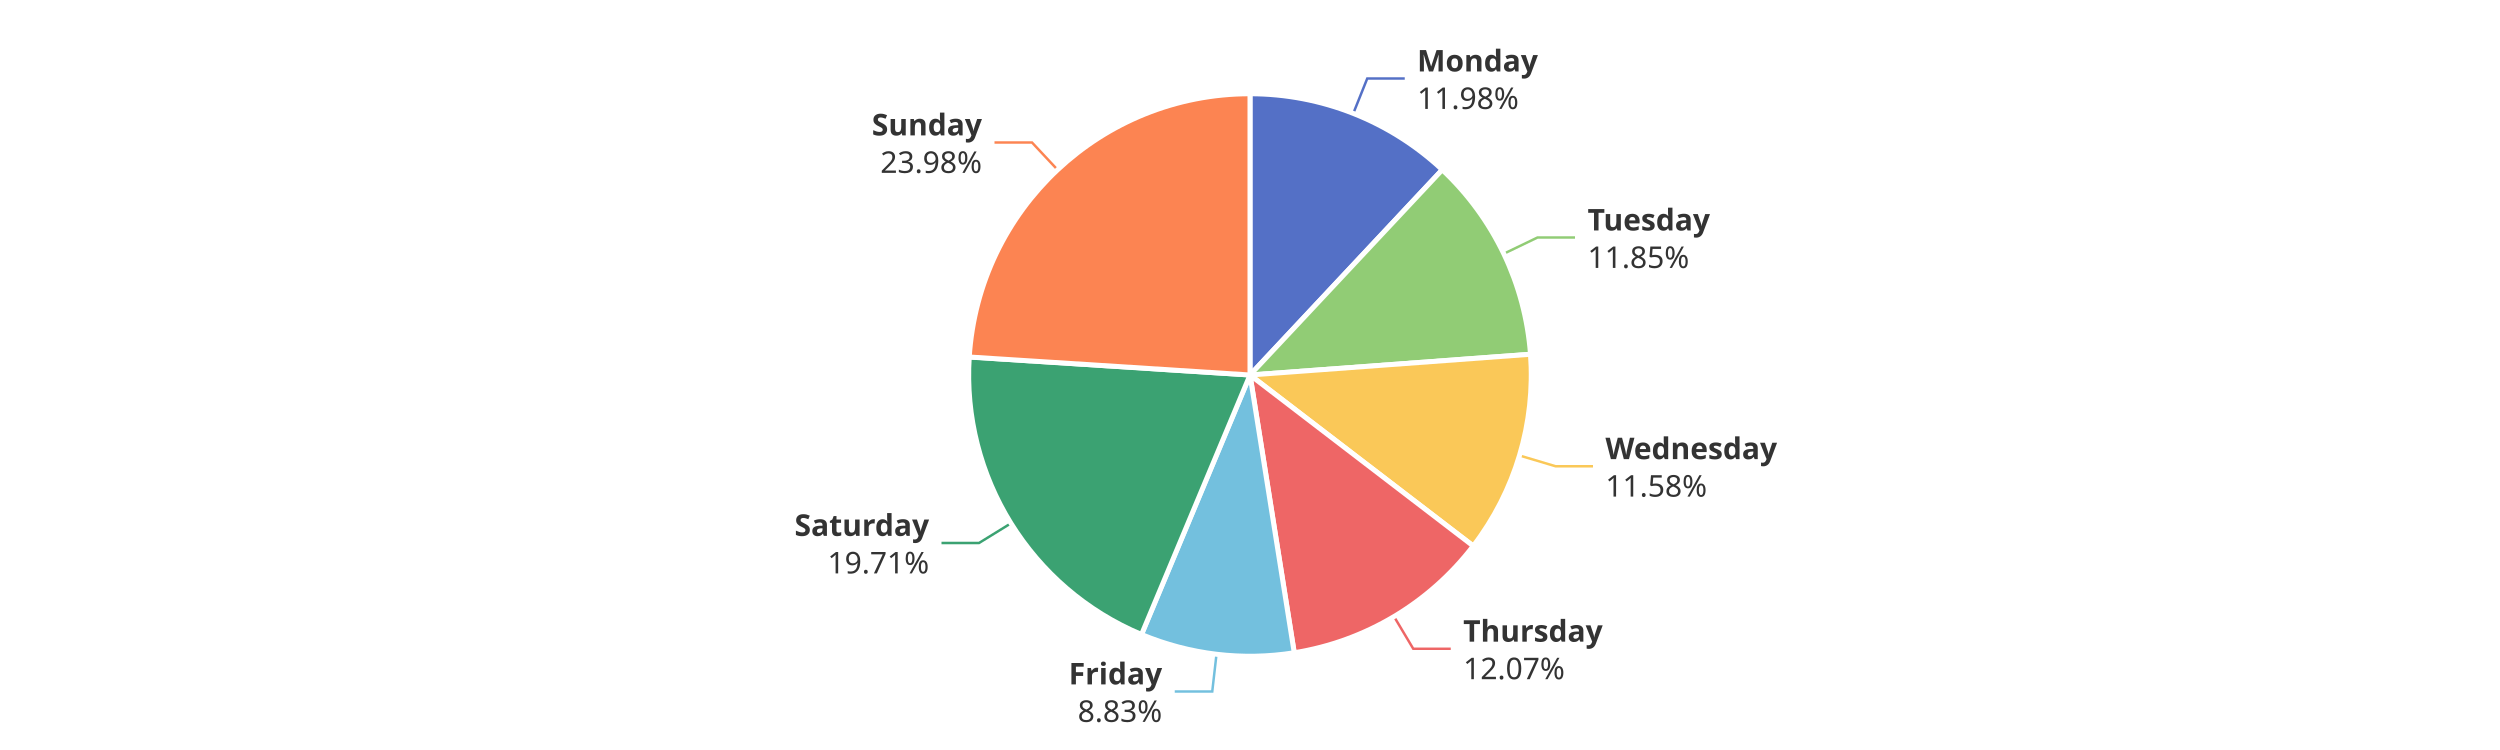
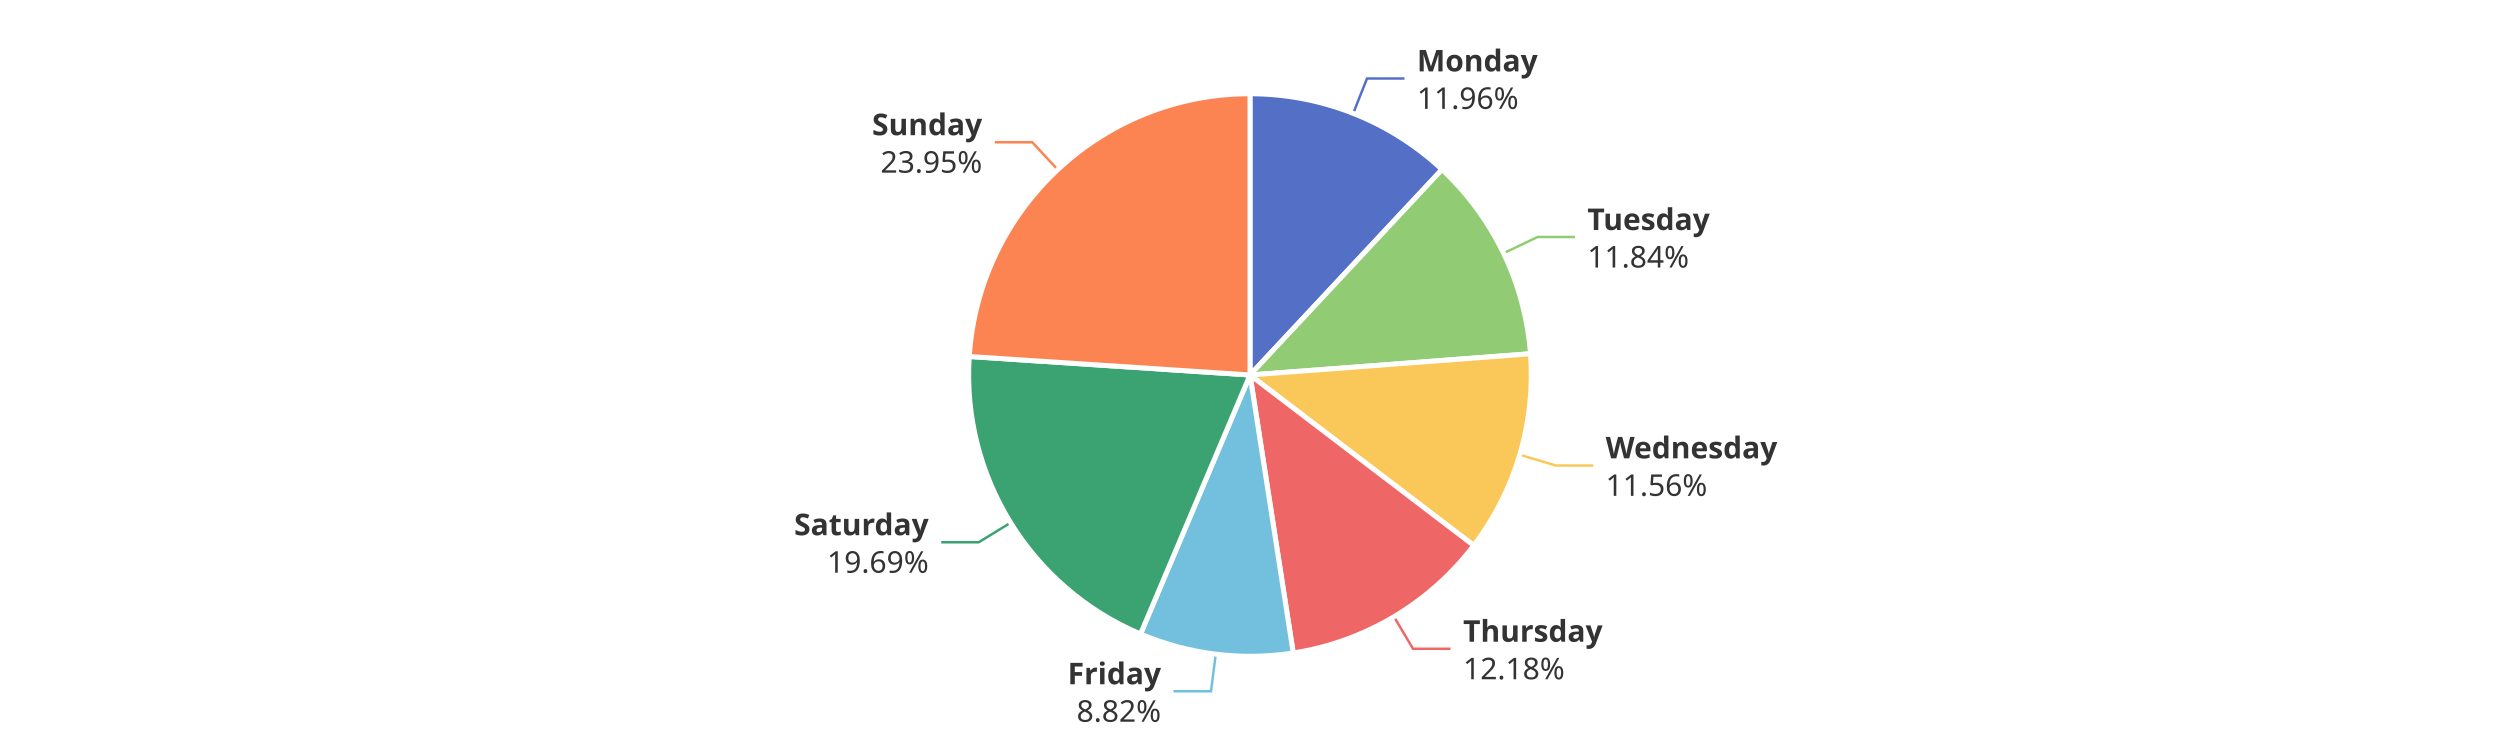
<svg xmlns="http://www.w3.org/2000/svg" width="1000" height="300" version="1.1" baseProfile="full" viewBox="0 0 1000 300">
  <rect width="1000" height="300" x="0" y="0" id="0" fill="#ffffff" />
-   <polyline points="541.3 45.4 546.9 31.4 561.9 31.4" fill="none" stroke="#5470c6" />
-   <polyline points="601.5 101.5 615 95 630 95" fill="none" stroke="#91cc75" />
-   <polyline points="607.8 182.2 622.2 186.5 637.2 186.5" fill="none" stroke="#fac858" />
-   <polyline points="557.6 246.6 565.3 259.5 580.3 259.5" fill="none" stroke="#ee6666" />
-   <polyline points="486.6 261.7 484.9 276.6 469.9 276.6" fill="none" stroke="#73c0de" />
-   <polyline points="404.4 209.3 391.6 217.2 376.6 217.2" fill="none" stroke="#3ba272" />
-   <polyline points="423 67.9 412.8 57 397.8 57" fill="none" stroke="#fc8452" />
-   <path d="M500 37.5A112.5 112.5 0 0 1 576.9 67.9L500 150Z" fill="#5470c6" stroke="#fff" stroke-width="2" stroke-linejoin="round" />
-   <path d="M576.9 67.9A112.5 112.5 0 0 1 612.2 141.7L500 150Z" fill="#91cc75" stroke="#fff" stroke-width="2" stroke-linejoin="round" />
-   <path d="M612.2 141.7A112.5 112.5 0 0 1 589.3 218.4L500 150Z" fill="#fac858" stroke="#fff" stroke-width="2" stroke-linejoin="round" />
-   <path d="M589.3 218.4A112.5 112.5 0 0 1 517.7 261.1L500 150Z" fill="#ee6666" stroke="#fff" stroke-width="2" stroke-linejoin="round" />
-   <path d="M517.7 261.1A112.5 112.5 0 0 1 456.6 253.8L500 150Z" fill="#73c0de" stroke="#fff" stroke-width="2" stroke-linejoin="round" />
-   <path d="M456.6 253.8A112.5 112.5 0 0 1 387.7 142.8L500 150Z" fill="#3ba272" stroke="#fff" stroke-width="2" stroke-linejoin="round" />
-   <path d="M387.7 142.8A112.5 112.5 0 0 1 500 37.5L500 150Z" fill="#fc8452" stroke="#fff" stroke-width="2" stroke-linejoin="round" />
-   <path d="M0 -15l42.8 0l0 30l-42.8 0Z" transform="translate(566.8614 31.424)" fill="none" />
-   <text dominant-baseline="central" text-anchor="start" style="font-size:12px;font-family:sans-serif;font-weight:bold;" y="-7.5" transform="translate(566.8614 31.424)" fill="#333" stroke="rgb(255,255,255)" stroke-width="2" paint-order="stroke" stroke-miterlimit="2">Monday</text>
-   <text dominant-baseline="central" text-anchor="start" style="font-size:12px;font-family:sans-serif;" y="7.5" transform="translate(566.8614 31.424)" fill="#333" stroke="rgb(255,255,255)" stroke-width="2" paint-order="stroke" stroke-miterlimit="2">11.98%</text>
-   <path d="M0 -15l46.2 0l0 30l-46.2 0Z" transform="translate(635.0394 95.0255)" fill="none" />
-   <text dominant-baseline="central" text-anchor="start" style="font-size:12px;font-family:sans-serif;font-weight:bold;" y="-7.5" transform="translate(635.0394 95.0255)" fill="#333" stroke="rgb(255,255,255)" stroke-width="2" paint-order="stroke" stroke-miterlimit="2">Tuesday</text>
-   <text dominant-baseline="central" text-anchor="start" style="font-size:12px;font-family:sans-serif;" y="7.5" transform="translate(635.0394 95.0255)" fill="#333" stroke="rgb(255,255,255)" stroke-width="2" paint-order="stroke" stroke-miterlimit="2">11.85%</text>
-   <path d="M0 -15l63.6 0l0 30l-63.6 0Z" transform="translate(642.1658 186.4935)" fill="none" />
-   <text dominant-baseline="central" text-anchor="start" style="font-size:12px;font-family:sans-serif;font-weight:bold;" y="-7.5" transform="translate(642.1658 186.4935)" fill="#333" stroke="rgb(255,255,255)" stroke-width="2" paint-order="stroke" stroke-miterlimit="2">Wednesday</text>
-   <text dominant-baseline="central" text-anchor="start" style="font-size:12px;font-family:sans-serif;" y="7.5" transform="translate(642.1658 186.4935)" fill="#333" stroke="rgb(255,255,255)" stroke-width="2" paint-order="stroke" stroke-miterlimit="2">11.58%</text>
-   <path d="M0 -15l50.2 0l0 30l-50.2 0Z" transform="translate(585.2816 259.5197)" fill="none" />
-   <text dominant-baseline="central" text-anchor="start" style="font-size:12px;font-family:sans-serif;font-weight:bold;" y="-7.5" transform="translate(585.2816 259.5197)" fill="#333" stroke="rgb(255,255,255)" stroke-width="2" paint-order="stroke" stroke-miterlimit="2">Thursday</text>
-   <text dominant-baseline="central" text-anchor="start" style="font-size:12px;font-family:sans-serif;" y="7.5" transform="translate(585.2816 259.5197)" fill="#333" stroke="rgb(255,255,255)" stroke-width="2" paint-order="stroke" stroke-miterlimit="2">12.07%</text>
-   <path d="M-34.2 -15l34.2 0l0 30l-34.2 0Z" transform="translate(464.8549 276.5973)" fill="none" />
-   <text dominant-baseline="central" text-anchor="end" style="font-size:12px;font-family:sans-serif;font-weight:bold;" y="-7.5" transform="translate(464.8549 276.5973)" fill="#333" stroke="rgb(255,255,255)" stroke-width="2" paint-order="stroke" stroke-miterlimit="2">Friday</text>
-   <text dominant-baseline="central" text-anchor="end" style="font-size:12px;font-family:sans-serif;" y="7.5" transform="translate(464.8549 276.5973)" fill="#333" stroke="rgb(255,255,255)" stroke-width="2" paint-order="stroke" stroke-miterlimit="2">8.83%</text>
-   <path d="M-48.2 -15l48.2 0l0 30l-48.2 0Z" transform="translate(371.6457 217.1982)" fill="none" />
-   <text dominant-baseline="central" text-anchor="end" style="font-size:12px;font-family:sans-serif;font-weight:bold;" y="-7.5" transform="translate(371.6457 217.1982)" fill="#333" stroke="rgb(255,255,255)" stroke-width="2" paint-order="stroke" stroke-miterlimit="2">Saturday</text>
-   <text dominant-baseline="central" text-anchor="end" style="font-size:12px;font-family:sans-serif;" y="7.5" transform="translate(371.6457 217.1982)" fill="#333" stroke="rgb(255,255,255)" stroke-width="2" paint-order="stroke" stroke-miterlimit="2">19.71%</text>
-   <path d="M-40.9 -15l40.9 0l0 30l-40.9 0Z" transform="translate(392.7787 57.0017)" fill="none" />
-   <text dominant-baseline="central" text-anchor="end" style="font-size:12px;font-family:sans-serif;font-weight:bold;" y="-7.5" transform="translate(392.7787 57.0017)" fill="#333" stroke="rgb(255,255,255)" stroke-width="2" paint-order="stroke" stroke-miterlimit="2">Sunday</text>
-   <text dominant-baseline="central" text-anchor="end" style="font-size:12px;font-family:sans-serif;" y="7.5" transform="translate(392.7787 57.0017)" fill="#333" stroke="rgb(255,255,255)" stroke-width="2" paint-order="stroke" stroke-miterlimit="2">23.98%</text>
+   <polyline points="541.3 45.3 546.8 31.4 561.8 31.4" fill="none" stroke="#5470c6" />
+   <polyline points="601.4 101.3 615 94.8 630 94.8" fill="none" stroke="#91cc75" />
+   <polyline points="607.9 181.9 622.3 186.2 637.3 186.2" fill="none" stroke="#fac858" />
+   <polyline points="557.6 246.7 565.2 259.5 580.2 259.5" fill="none" stroke="#ee6666" />
+   <polyline points="486.3 261.7 484.4 276.5 469.4 276.5" fill="none" stroke="#73c0de" />
+   <polyline points="404.2 209.1 391.5 216.9 376.5 216.9" fill="none" stroke="#3ba272" />
+   <polyline points="423.1 67.9 412.9 56.9 397.9 56.9" fill="none" stroke="#fc8452" />
+   <path d="M500 37.5A112.5 112.5 0 0 1 576.8 67.8L500 150Z" fill="#5470c6" stroke="#fff" stroke-width="2" stroke-linejoin="round" />
+   <path d="M576.8 67.8A112.5 112.5 0 0 1 612.2 141.5L500 150Z" fill="#91cc75" stroke="#fff" stroke-width="2" stroke-linejoin="round" />
+   <path d="M612.2 141.5A112.5 112.5 0 0 1 589.5 218.2L500 150Z" fill="#fac858" stroke="#fff" stroke-width="2" stroke-linejoin="round" />
+   <path d="M589.5 218.2A112.5 112.5 0 0 1 517.3 261.2L500 150Z" fill="#ee6666" stroke="#fff" stroke-width="2" stroke-linejoin="round" />
+   <path d="M517.3 261.2A112.5 112.5 0 0 1 456.2 253.6L500 150Z" fill="#73c0de" stroke="#fff" stroke-width="2" stroke-linejoin="round" />
+   <path d="M456.2 253.6A112.5 112.5 0 0 1 387.7 142.6L500 150Z" fill="#3ba272" stroke="#fff" stroke-width="2" stroke-linejoin="round" />
+   <path d="M387.7 142.6A112.5 112.5 0 0 1 500 37.5L500 150Z" fill="#fc8452" stroke="#fff" stroke-width="2" stroke-linejoin="round" />
+   <path d="M0 -15l42.8 0l0 30l-42.8 0Z" transform="translate(566.7869 31.3946)" fill="none" />
+   <text dominant-baseline="central" text-anchor="start" style="font-size:12px;font-family:sans-serif;font-weight:bold;" y="-7.5" transform="translate(566.7869 31.3946)" fill="#333" stroke="rgb(255,255,255)" stroke-width="2" paint-order="stroke" stroke-miterlimit="2">Monday</text>
+   <text dominant-baseline="central" text-anchor="start" style="font-size:12px;font-family:sans-serif;" y="7.5" transform="translate(566.7869 31.3946)" fill="#333" stroke="rgb(255,255,255)" stroke-width="2" paint-order="stroke" stroke-miterlimit="2">11.96%</text>
+   <path d="M0 -15l46.2 0l0 30l-46.2 0Z" transform="translate(634.9529 94.8449)" fill="none" />
+   <text dominant-baseline="central" text-anchor="start" style="font-size:12px;font-family:sans-serif;font-weight:bold;" y="-7.5" transform="translate(634.9529 94.8449)" fill="#333" stroke="rgb(255,255,255)" stroke-width="2" paint-order="stroke" stroke-miterlimit="2">Tuesday</text>
+   <text dominant-baseline="central" text-anchor="start" style="font-size:12px;font-family:sans-serif;" y="7.5" transform="translate(634.9529 94.8449)" fill="#333" stroke="rgb(255,255,255)" stroke-width="2" paint-order="stroke" stroke-miterlimit="2">11.84%</text>
+   <path d="M0 -15l63.6 0l0 30l-63.6 0Z" transform="translate(642.2571 186.1864)" fill="none" />
+   <text dominant-baseline="central" text-anchor="start" style="font-size:12px;font-family:sans-serif;font-weight:bold;" y="-7.5" transform="translate(642.2571 186.1864)" fill="#333" stroke="rgb(255,255,255)" stroke-width="2" paint-order="stroke" stroke-miterlimit="2">Wednesday</text>
+   <text dominant-baseline="central" text-anchor="start" style="font-size:12px;font-family:sans-serif;" y="7.5" transform="translate(642.2571 186.1864)" fill="#333" stroke="rgb(255,255,255)" stroke-width="2" paint-order="stroke" stroke-miterlimit="2">11.56%</text>
+   <path d="M0 -15l50.2 0l0 30l-50.2 0Z" transform="translate(585.2472 259.5402)" fill="none" />
+   <text dominant-baseline="central" text-anchor="start" style="font-size:12px;font-family:sans-serif;font-weight:bold;" y="-7.5" transform="translate(585.2472 259.5402)" fill="#333" stroke="rgb(255,255,255)" stroke-width="2" paint-order="stroke" stroke-miterlimit="2">Thursday</text>
+   <text dominant-baseline="central" text-anchor="start" style="font-size:12px;font-family:sans-serif;" y="7.5" transform="translate(585.2472 259.5402)" fill="#333" stroke="rgb(255,255,255)" stroke-width="2" paint-order="stroke" stroke-miterlimit="2">12.18%</text>
+   <path d="M-34.2 -15l34.2 0l0 30l-34.2 0Z" transform="translate(464.4175 276.5442)" fill="none" />
+   <text dominant-baseline="central" text-anchor="end" style="font-size:12px;font-family:sans-serif;font-weight:bold;" y="-7.5" transform="translate(464.4175 276.5442)" fill="#333" stroke="rgb(255,255,255)" stroke-width="2" paint-order="stroke" stroke-miterlimit="2">Friday</text>
+   <text dominant-baseline="central" text-anchor="end" style="font-size:12px;font-family:sans-serif;" y="7.5" transform="translate(464.4175 276.5442)" fill="#333" stroke="rgb(255,255,255)" stroke-width="2" paint-order="stroke" stroke-miterlimit="2">8.82%</text>
+   <path d="M-48.2 -15l48.2 0l0 30l-48.2 0Z" transform="translate(371.4772 216.9257)" fill="none" />
+   <text dominant-baseline="central" text-anchor="end" style="font-size:12px;font-family:sans-serif;font-weight:bold;" y="-7.5" transform="translate(371.4772 216.9257)" fill="#333" stroke="rgb(255,255,255)" stroke-width="2" paint-order="stroke" stroke-miterlimit="2">Saturday</text>
+   <text dominant-baseline="central" text-anchor="end" style="font-size:12px;font-family:sans-serif;" y="7.5" transform="translate(371.4772 216.9257)" fill="#333" stroke="rgb(255,255,255)" stroke-width="2" paint-order="stroke" stroke-miterlimit="2">19.69%</text>
+   <path d="M-40.9 -15l40.9 0l0 30l-40.9 0Z" transform="translate(392.8663 56.9195)" fill="none" />
+   <text dominant-baseline="central" text-anchor="end" style="font-size:12px;font-family:sans-serif;font-weight:bold;" y="-7.5" transform="translate(392.8663 56.9195)" fill="#333" stroke="rgb(255,255,255)" stroke-width="2" paint-order="stroke" stroke-miterlimit="2">Sunday</text>
+   <text dominant-baseline="central" text-anchor="end" style="font-size:12px;font-family:sans-serif;" y="7.5" transform="translate(392.8663 56.9195)" fill="#333" stroke="rgb(255,255,255)" stroke-width="2" paint-order="stroke" stroke-miterlimit="2">23.95%</text>
</svg>
